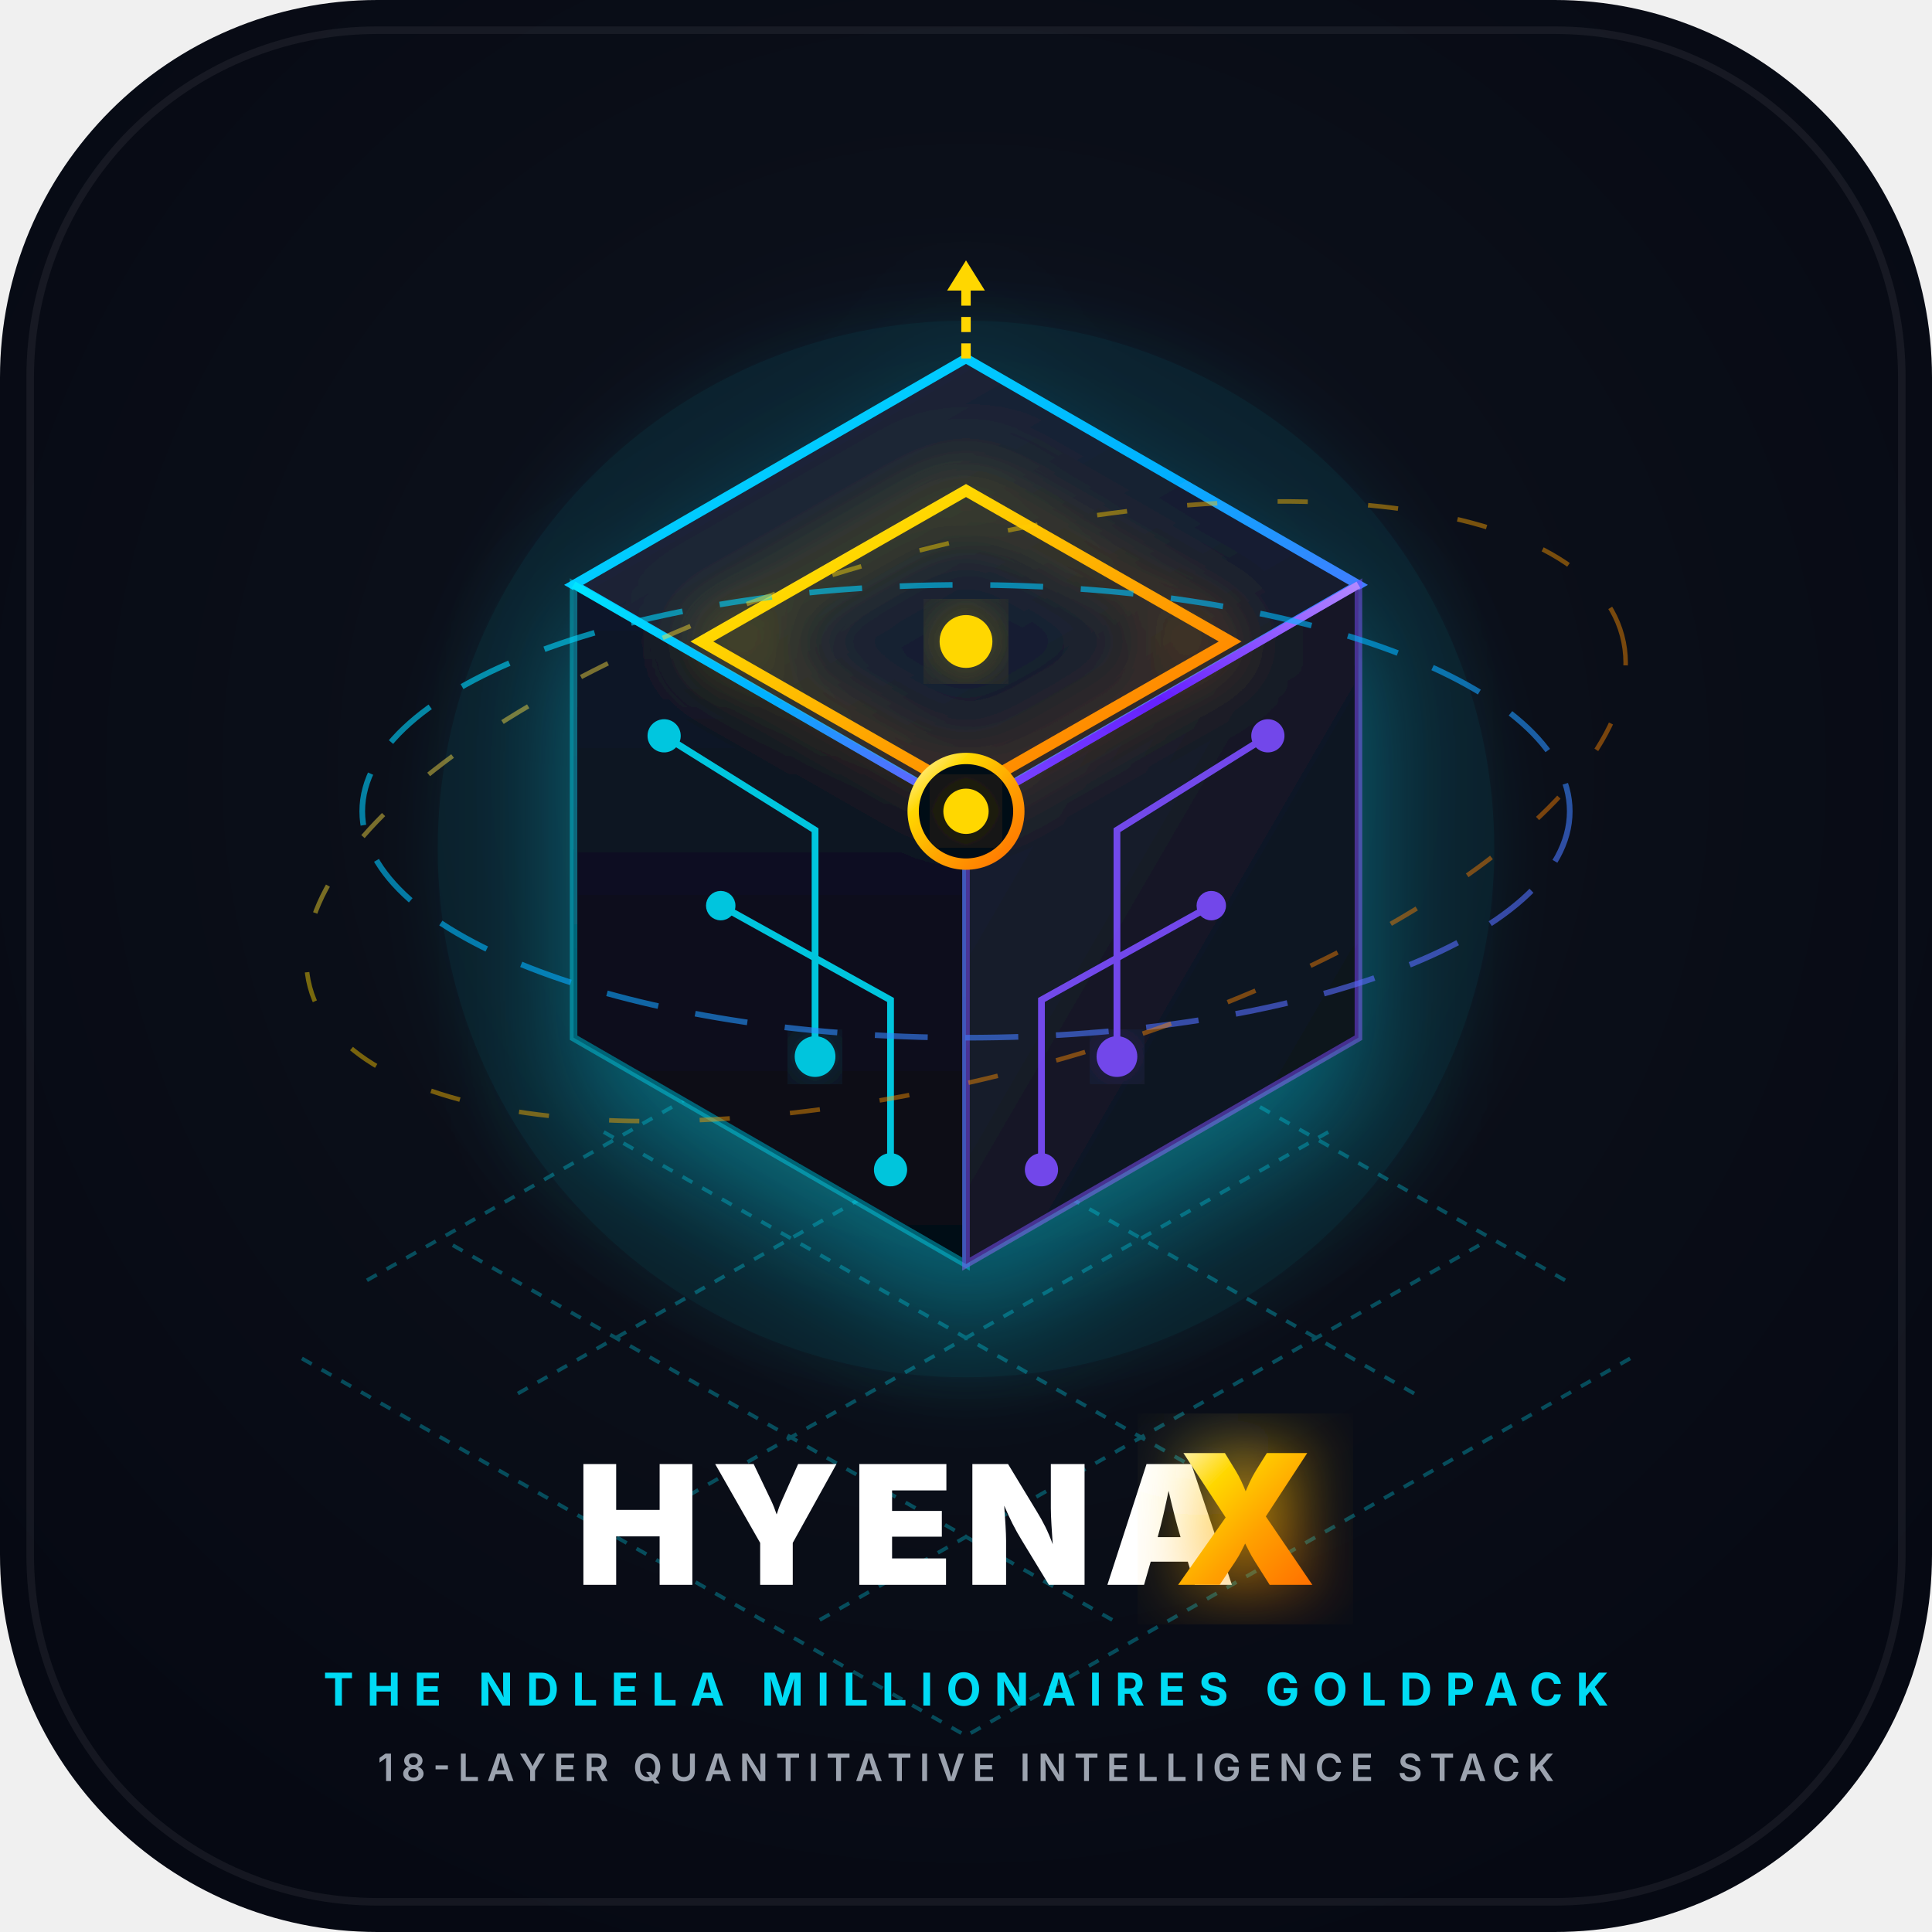
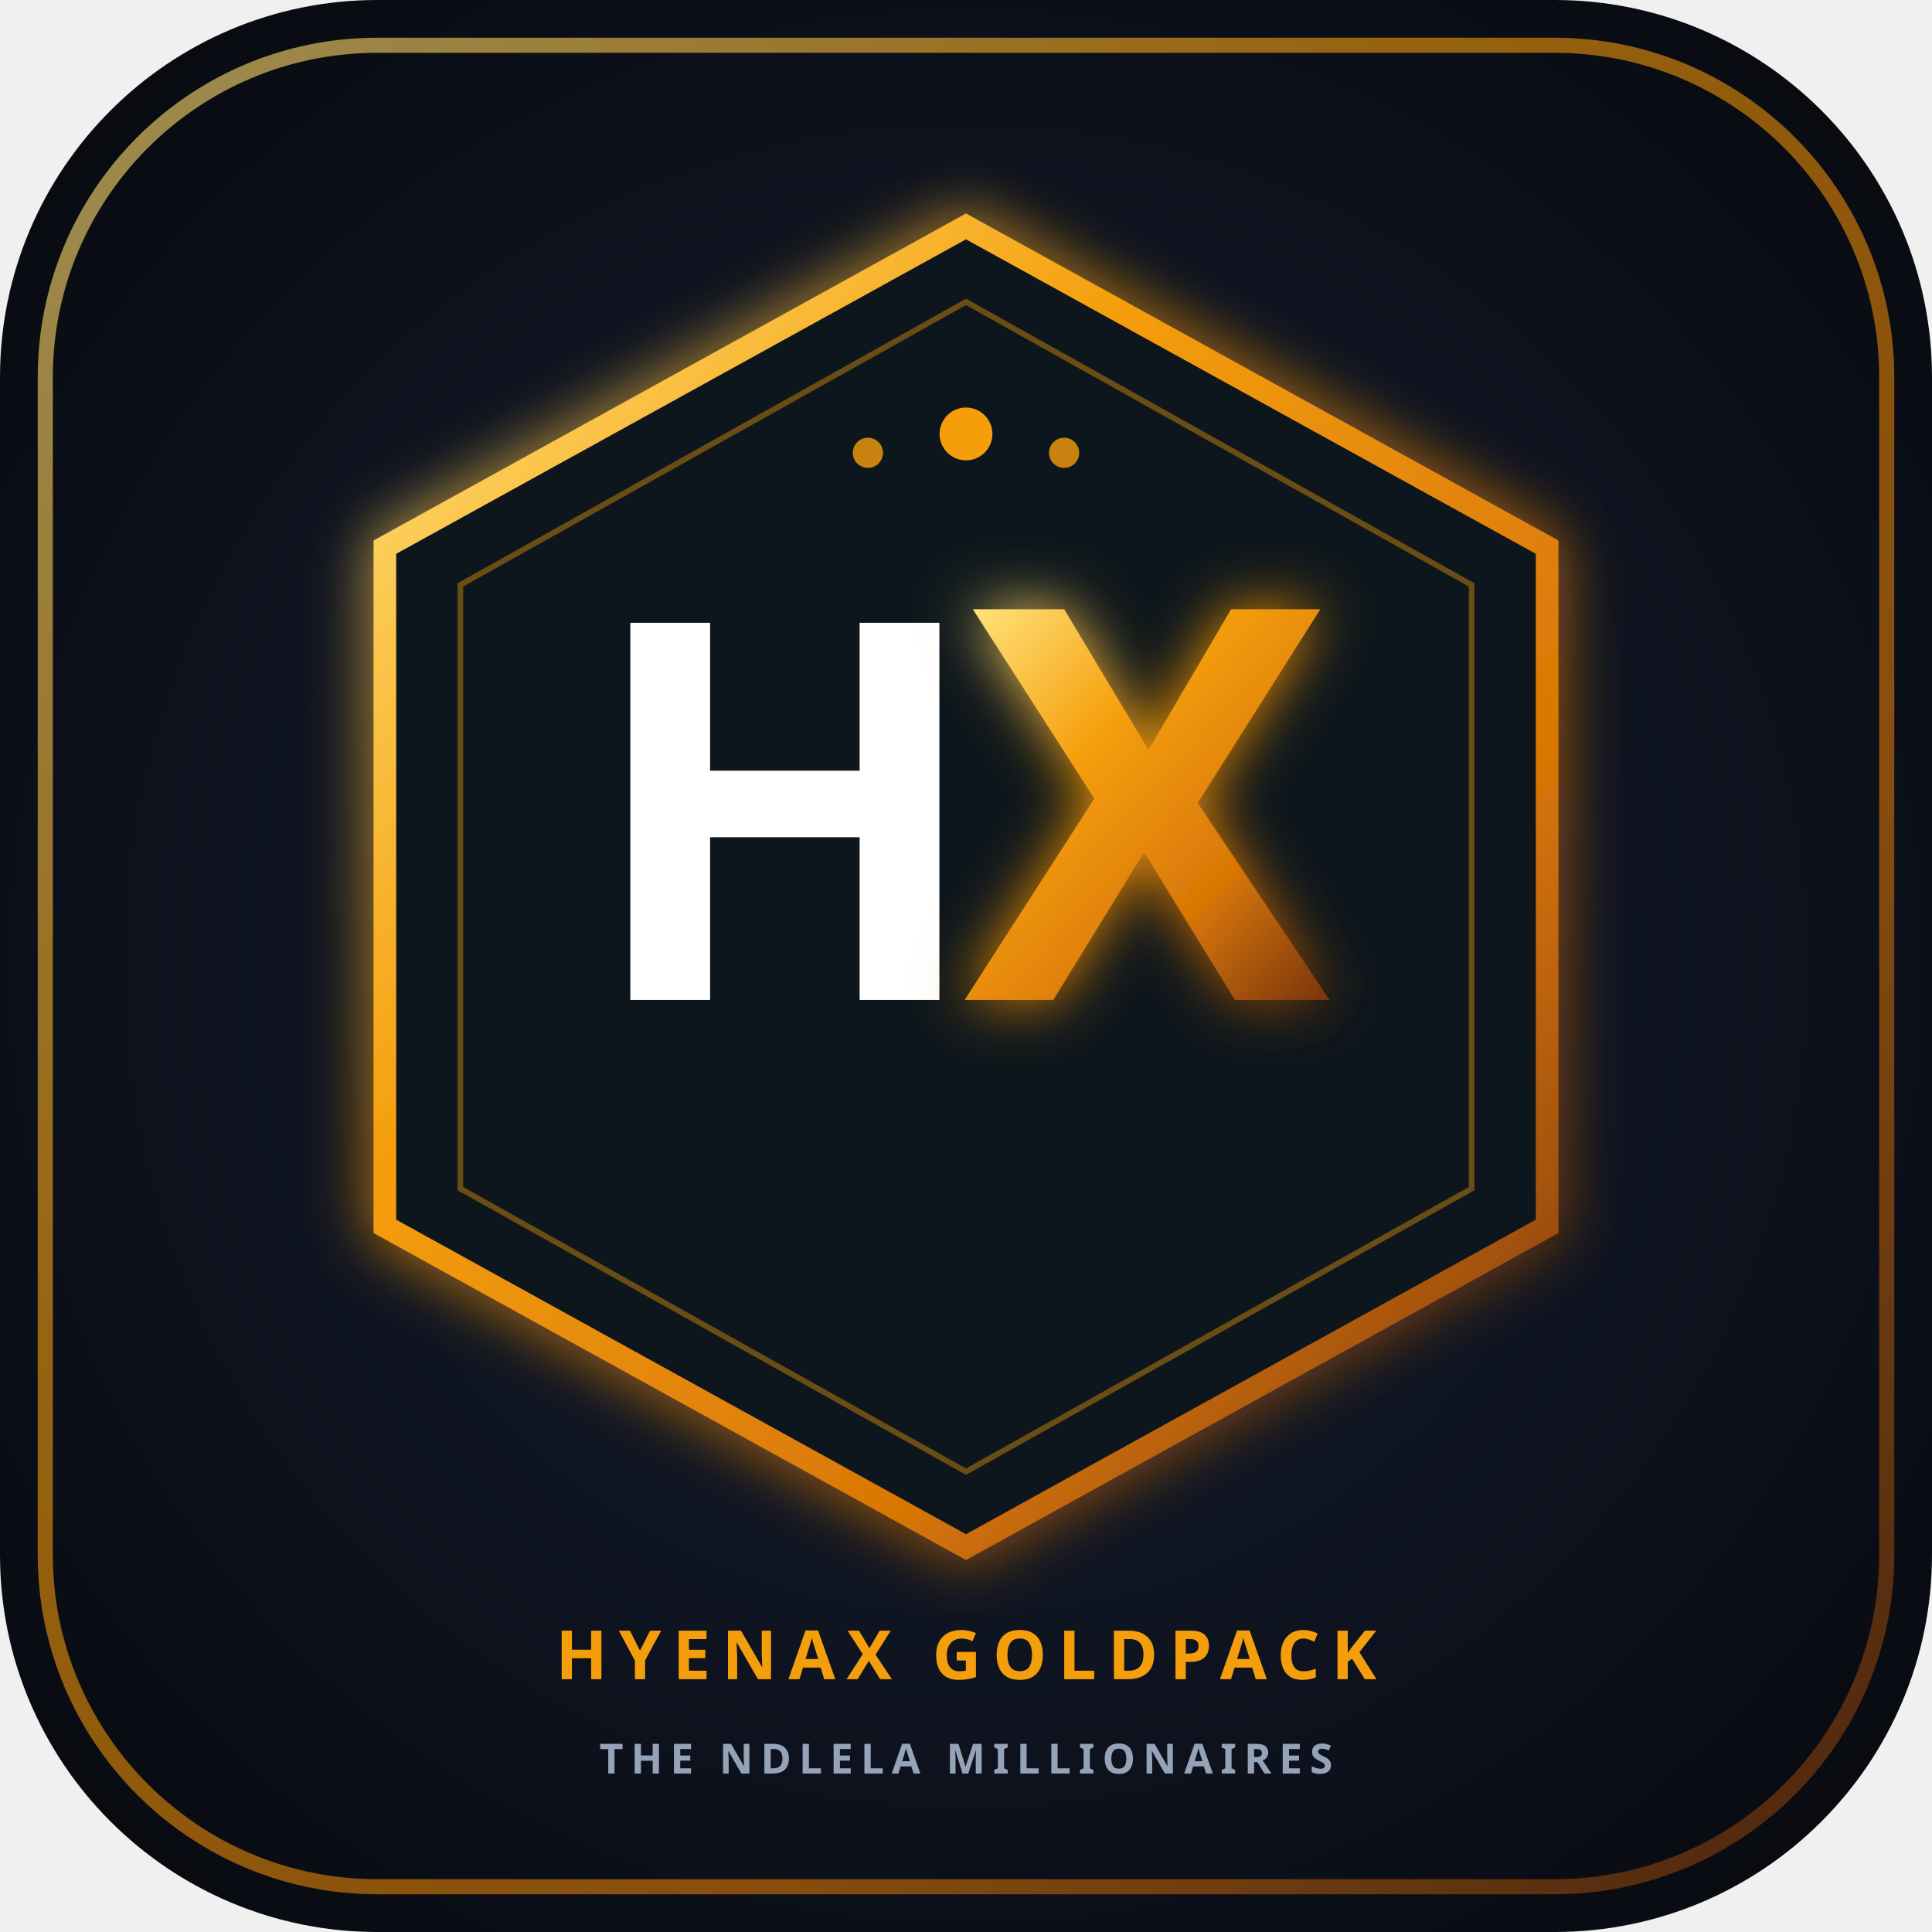
<svg xmlns="http://www.w3.org/2000/svg" viewBox="0 0 512 512">
  <defs>
-     <radialGradient id="cyberBg" cx="50%" cy="40%" r="65%">
-       <stop offset="0%" stop-color="#12182B" />
-       <stop offset="45%" stop-color="#0B0F19" />
-       <stop offset="100%" stop-color="#060913" />
+     <radialGradient id="bgGrad" cx="50%" cy="50%" r="65%">
+       <stop offset="0%" stop-color="#151D2E" />
+       <stop offset="60%" stop-color="#0E131F" />
+       <stop offset="100%" stop-color="#080A0F" />
    </radialGradient>
-     <linearGradient id="cyberGradient" x1="0%" y1="0%" x2="100%" y2="100%">
-       <stop offset="0%" stop-color="#00E5FF" />
-       <stop offset="50%" stop-color="#00B0FF" />
-       <stop offset="100%" stop-color="#7C4DFF" />
+     <linearGradient id="goldGrad" x1="0%" y1="0%" x2="100%" y2="100%">
+       <stop offset="0%" stop-color="#FFE57F" />
+       <stop offset="35%" stop-color="#F59E0B" />
+       <stop offset="70%" stop-color="#D97706" />
+       <stop offset="100%" stop-color="#78350F" />
    </linearGradient>
-     <linearGradient id="purpleNeon" x1="0%" y1="100%" x2="100%" y2="0%">
-       <stop offset="0%" stop-color="#7C4DFF" />
-       <stop offset="50%" stop-color="#651FFF" />
-       <stop offset="100%" stop-color="#B388FF" />
-     </linearGradient>
-     <linearGradient id="accentGold" x1="0%" y1="0%" x2="100%" y2="100%">
-       <stop offset="0%" stop-color="#FFF3B0" />
-       <stop offset="25%" stop-color="#FFD700" />
-       <stop offset="60%" stop-color="#FFA000" />
-       <stop offset="100%" stop-color="#FF6F00" />
-     </linearGradient>
-     <linearGradient id="isoTopGrad" x1="0%" y1="0%" x2="100%" y2="100%">
-       <stop offset="0%" stop-color="#1E293B" />
-       <stop offset="100%" stop-color="#0F172A" />
-     </linearGradient>
-     <linearGradient id="isoLeftGrad" x1="0%" y1="0%" x2="0%" y2="100%">
-       <stop offset="0%" stop-color="#0F172A" />
-       <stop offset="100%" stop-color="#060913" />
-     </linearGradient>
-     <linearGradient id="isoRightGrad" x1="0%" y1="0%" x2="100%" y2="100%">
-       <stop offset="0%" stop-color="#1A2234" />
-       <stop offset="100%" stop-color="#0B0F19" />
-     </linearGradient>
-     <filter id="cyanGlow" x="-30%" y="-30%" width="160%" height="160%">
+     <filter id="goldGlow" x="-20%" y="-20%" width="140%" height="140%">
      <feGaussianBlur stdDeviation="8" result="blur" />
      <feComposite in="SourceGraphic" in2="blur" operator="over" />
    </filter>
-     <filter id="goldGlow" x="-30%" y="-30%" width="160%" height="160%">
-       <feGaussianBlur stdDeviation="10" result="blur" />
-       <feComposite in="SourceGraphic" in2="blur" operator="over" />
-     </filter>
-     <filter id="cubeDropShadow" x="-20%" y="-20%" width="140%" height="140%">
-       <feDropShadow dx="0" dy="18" stdDeviation="16" flood-color="#00E5FF" flood-opacity="0.35" />
-     </filter>
  </defs>
-   <rect width="512" height="512" rx="100" fill="url(#cyberBg)" />
-   <rect x="8" y="8" width="496" height="496" rx="92" fill="none" stroke="rgba(255,255,255,0.06)" stroke-width="2" />
-   <g opacity="0.3" stroke="#00E5FF" stroke-width="1" stroke-dasharray="3,3">
-     <line x1="80" y1="360" x2="256" y2="460" />
-     <line x1="120" y1="330" x2="296" y2="430" />
-     <line x1="160" y1="300" x2="336" y2="400" />
-     <line x1="200" y1="270" x2="376" y2="370" />
-     <line x1="240" y1="240" x2="416" y2="340" />
-     <line x1="432" y1="360" x2="256" y2="460" />
-     <line x1="392" y1="330" x2="216" y2="430" />
-     <line x1="352" y1="300" x2="176" y2="400" />
-     <line x1="312" y1="270" x2="136" y2="370" />
-     <line x1="272" y1="240" x2="96" y2="340" />
+   <rect width="512" height="512" rx="100" fill="url(#bgGrad)" />
+   <rect x="12" y="12" width="488" height="488" rx="88" fill="none" stroke="url(#goldGrad)" stroke-width="4" opacity="0.6" />
+   <polygon points="256,60 410,145 410,325 256,410 102,325 102,145" fill="#0E131F" stroke="url(#goldGrad)" stroke-width="6" filter="url(#goldGlow)" />
+   <polygon points="256,80 390,155 390,315 256,390 122,315 122,155" fill="none" stroke="#F59E0B" stroke-width="1.5" opacity="0.4" />
+   <g transform="translate(256, 235)">
+     <text x="-48" y="30" font-family="'Space Grotesk', system-ui, sans-serif" font-size="140" font-weight="900" fill="#FFFFFF" text-anchor="middle">H</text>
+     <text x="48" y="30" font-family="'Space Grotesk', system-ui, sans-serif" font-size="145" font-weight="900" fill="url(#goldGrad)" text-anchor="middle" filter="url(#goldGlow)">X</text>
  </g>
-   <circle cx="256" cy="225" r="140" fill="#00E5FF" opacity="0.08" filter="url(#cyanGlow)" />
-   <circle cx="256" cy="225" r="90" fill="#FFD700" opacity="0.06" filter="url(#goldGlow)" />
-   <g id="isoDataCube" filter="url(#cubeDropShadow)" transform="translate(256, 215)">
-     <polygon points="0,-120 104,-60 0,0 -104,-60" fill="url(#isoTopGrad)" stroke="url(#cyberGradient)" stroke-width="2.5" />
-     <polygon points="-104,-60 0,0 0,120 -104,60" fill="url(#isoLeftGrad)" stroke="rgba(0,229,255,0.4)" stroke-width="2" />
-     <polygon points="0,0 104,-60 104,60 0,120" fill="url(#isoRightGrad)" stroke="rgba(124,77,255,0.5)" stroke-width="2" />
-     <polygon points="0,-85 70,-45 0,-5 -70,-45" fill="none" stroke="url(#accentGold)" stroke-width="3" filter="url(#goldGlow)" />
-     <circle cx="0" cy="-45" r="7" fill="#FFD700" filter="url(#goldGlow)" />
-     <line x1="0" y1="0" x2="0" y2="120" stroke="url(#cyberGradient)" stroke-width="3" />
-     <line x1="0" y1="0" x2="-104" y2="-60" stroke="url(#cyberGradient)" stroke-width="2" />
-     <line x1="0" y1="0" x2="104" y2="-60" stroke="url(#purpleNeon)" stroke-width="2" />
-     <g stroke="#00E5FF" stroke-width="1.8" fill="none" opacity="0.85">
-       <path d="M-80,-20 L-40,5 L-40,65" />
-       <circle cx="-80" cy="-20" r="3.5" fill="#00E5FF" />
-       <circle cx="-40" cy="65" r="4.5" fill="#00E5FF" filter="url(#cyanGlow)" />
-       <path d="M-65,25 L-20,50 L-20,95" />
-       <circle cx="-65" cy="25" r="3" fill="#00E5FF" />
-       <circle cx="-20" cy="95" r="3.5" fill="#00E5FF" />
-     </g>
-     <g stroke="#7C4DFF" stroke-width="1.8" fill="none" opacity="0.9">
-       <path d="M80,-20 L40,5 L40,65" />
-       <circle cx="80" cy="-20" r="3.5" fill="#7C4DFF" />
-       <circle cx="40" cy="65" r="4.5" fill="#7C4DFF" filter="url(#cyanGlow)" />
-       <path d="M65,25 L20,50 L20,95" />
-       <circle cx="65" cy="25" r="3" fill="#7C4DFF" />
-       <circle cx="20" cy="95" r="3.5" fill="#7C4DFF" />
-     </g>
-     <circle cx="0" cy="0" r="14" fill="#060913" stroke="url(#accentGold)" stroke-width="3" />
-     <circle cx="0" cy="0" r="6" fill="#FFD700" filter="url(#goldGlow)" />
-     <line x1="0" y1="-120" x2="0" y2="-140" stroke="#FFD700" stroke-width="2.5" stroke-dasharray="4,3" />
-     <polygon points="0,-146 5,-138 -5,-138" fill="#FFD700" />
+   <g fill="#F59E0B">
+     <circle cx="256" cy="115" r="7" />
+     <circle cx="230" cy="120" r="4" opacity="0.8" />
+     <circle cx="282" cy="120" r="4" opacity="0.8" />
  </g>
-   <ellipse cx="256" cy="215" rx="160" ry="60" fill="none" stroke="url(#cyberGradient)" stroke-width="1.5" stroke-dasharray="14,10" opacity="0.6" />
-   <ellipse cx="256" cy="215" rx="180" ry="70" fill="none" stroke="url(#accentGold)" stroke-width="1.2" stroke-dasharray="8,16" opacity="0.45" transform="rotate(-15, 256, 215)" />
-   <g transform="translate(256, 420)">
-     <text x="-16" y="0" font-family="'Space Grotesk', 'Inter', sans-serif" font-size="44" font-weight="900" fill="#FFFFFF" text-anchor="middle" letter-spacing="3">HYENA</text>
-     <text x="74" y="0" font-family="'Space Grotesk', 'Inter', sans-serif" font-size="48" font-weight="900" fill="url(#accentGold)" text-anchor="middle" filter="url(#goldGlow)">X</text>
-     <text x="0" y="32" font-family="'Inter', 'Space Grotesk', sans-serif" font-size="12" font-weight="700" fill="#00E5FF" text-anchor="middle" letter-spacing="3.5" opacity="0.95">THE NDLELA MILLIONAIRES GOLDPACK</text>
-     <text x="0" y="52" font-family="'Inter', sans-serif" font-size="10" font-weight="600" fill="#9CA3AF" text-anchor="middle" letter-spacing="2">18-LAYER QUANTITATIVE INTELLIGENCE STACK</text>
-   </g>
+   <text x="256" y="445" font-family="'Space Grotesk', sans-serif" font-size="18" font-weight="800" fill="#F59E0B" text-anchor="middle" letter-spacing="3">HYENAX GOLDPACK</text>
+   <text x="256" y="470" font-family="'IBM Plex Sans', sans-serif" font-size="11" font-weight="600" fill="#94A3B8" text-anchor="middle" letter-spacing="2">THE NDLELA MILLIONAIRES</text>
</svg>
